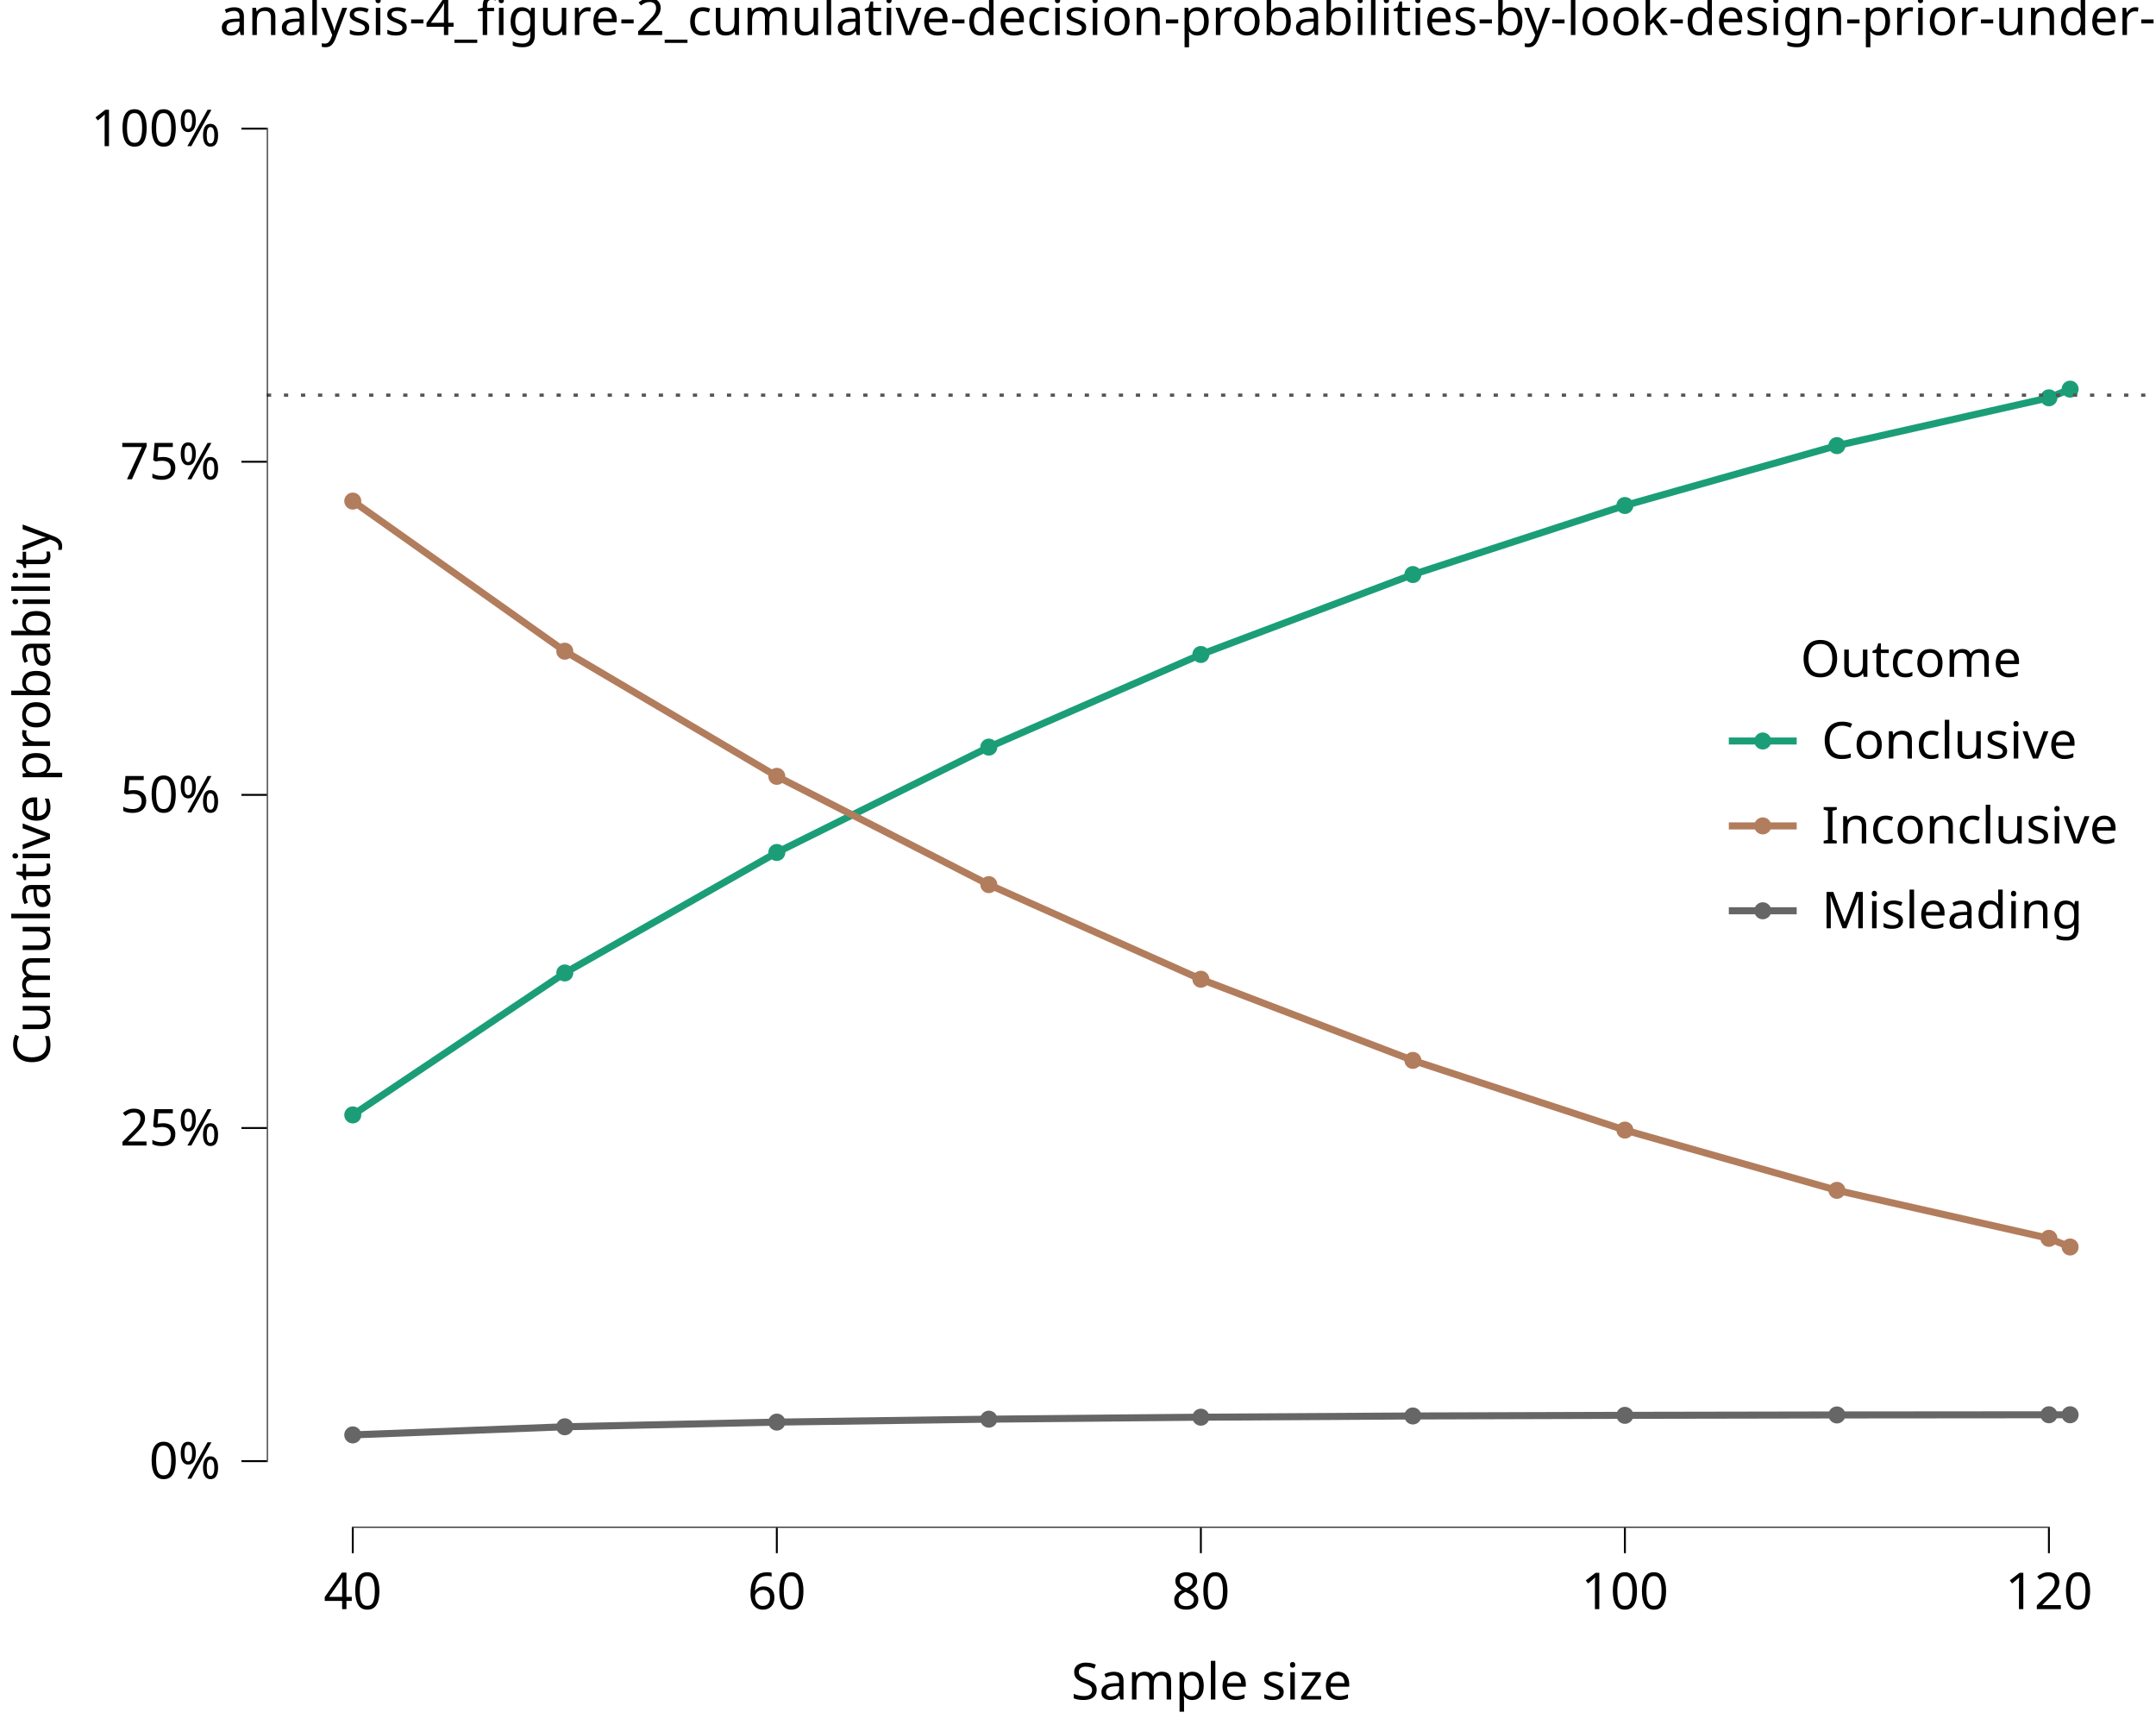
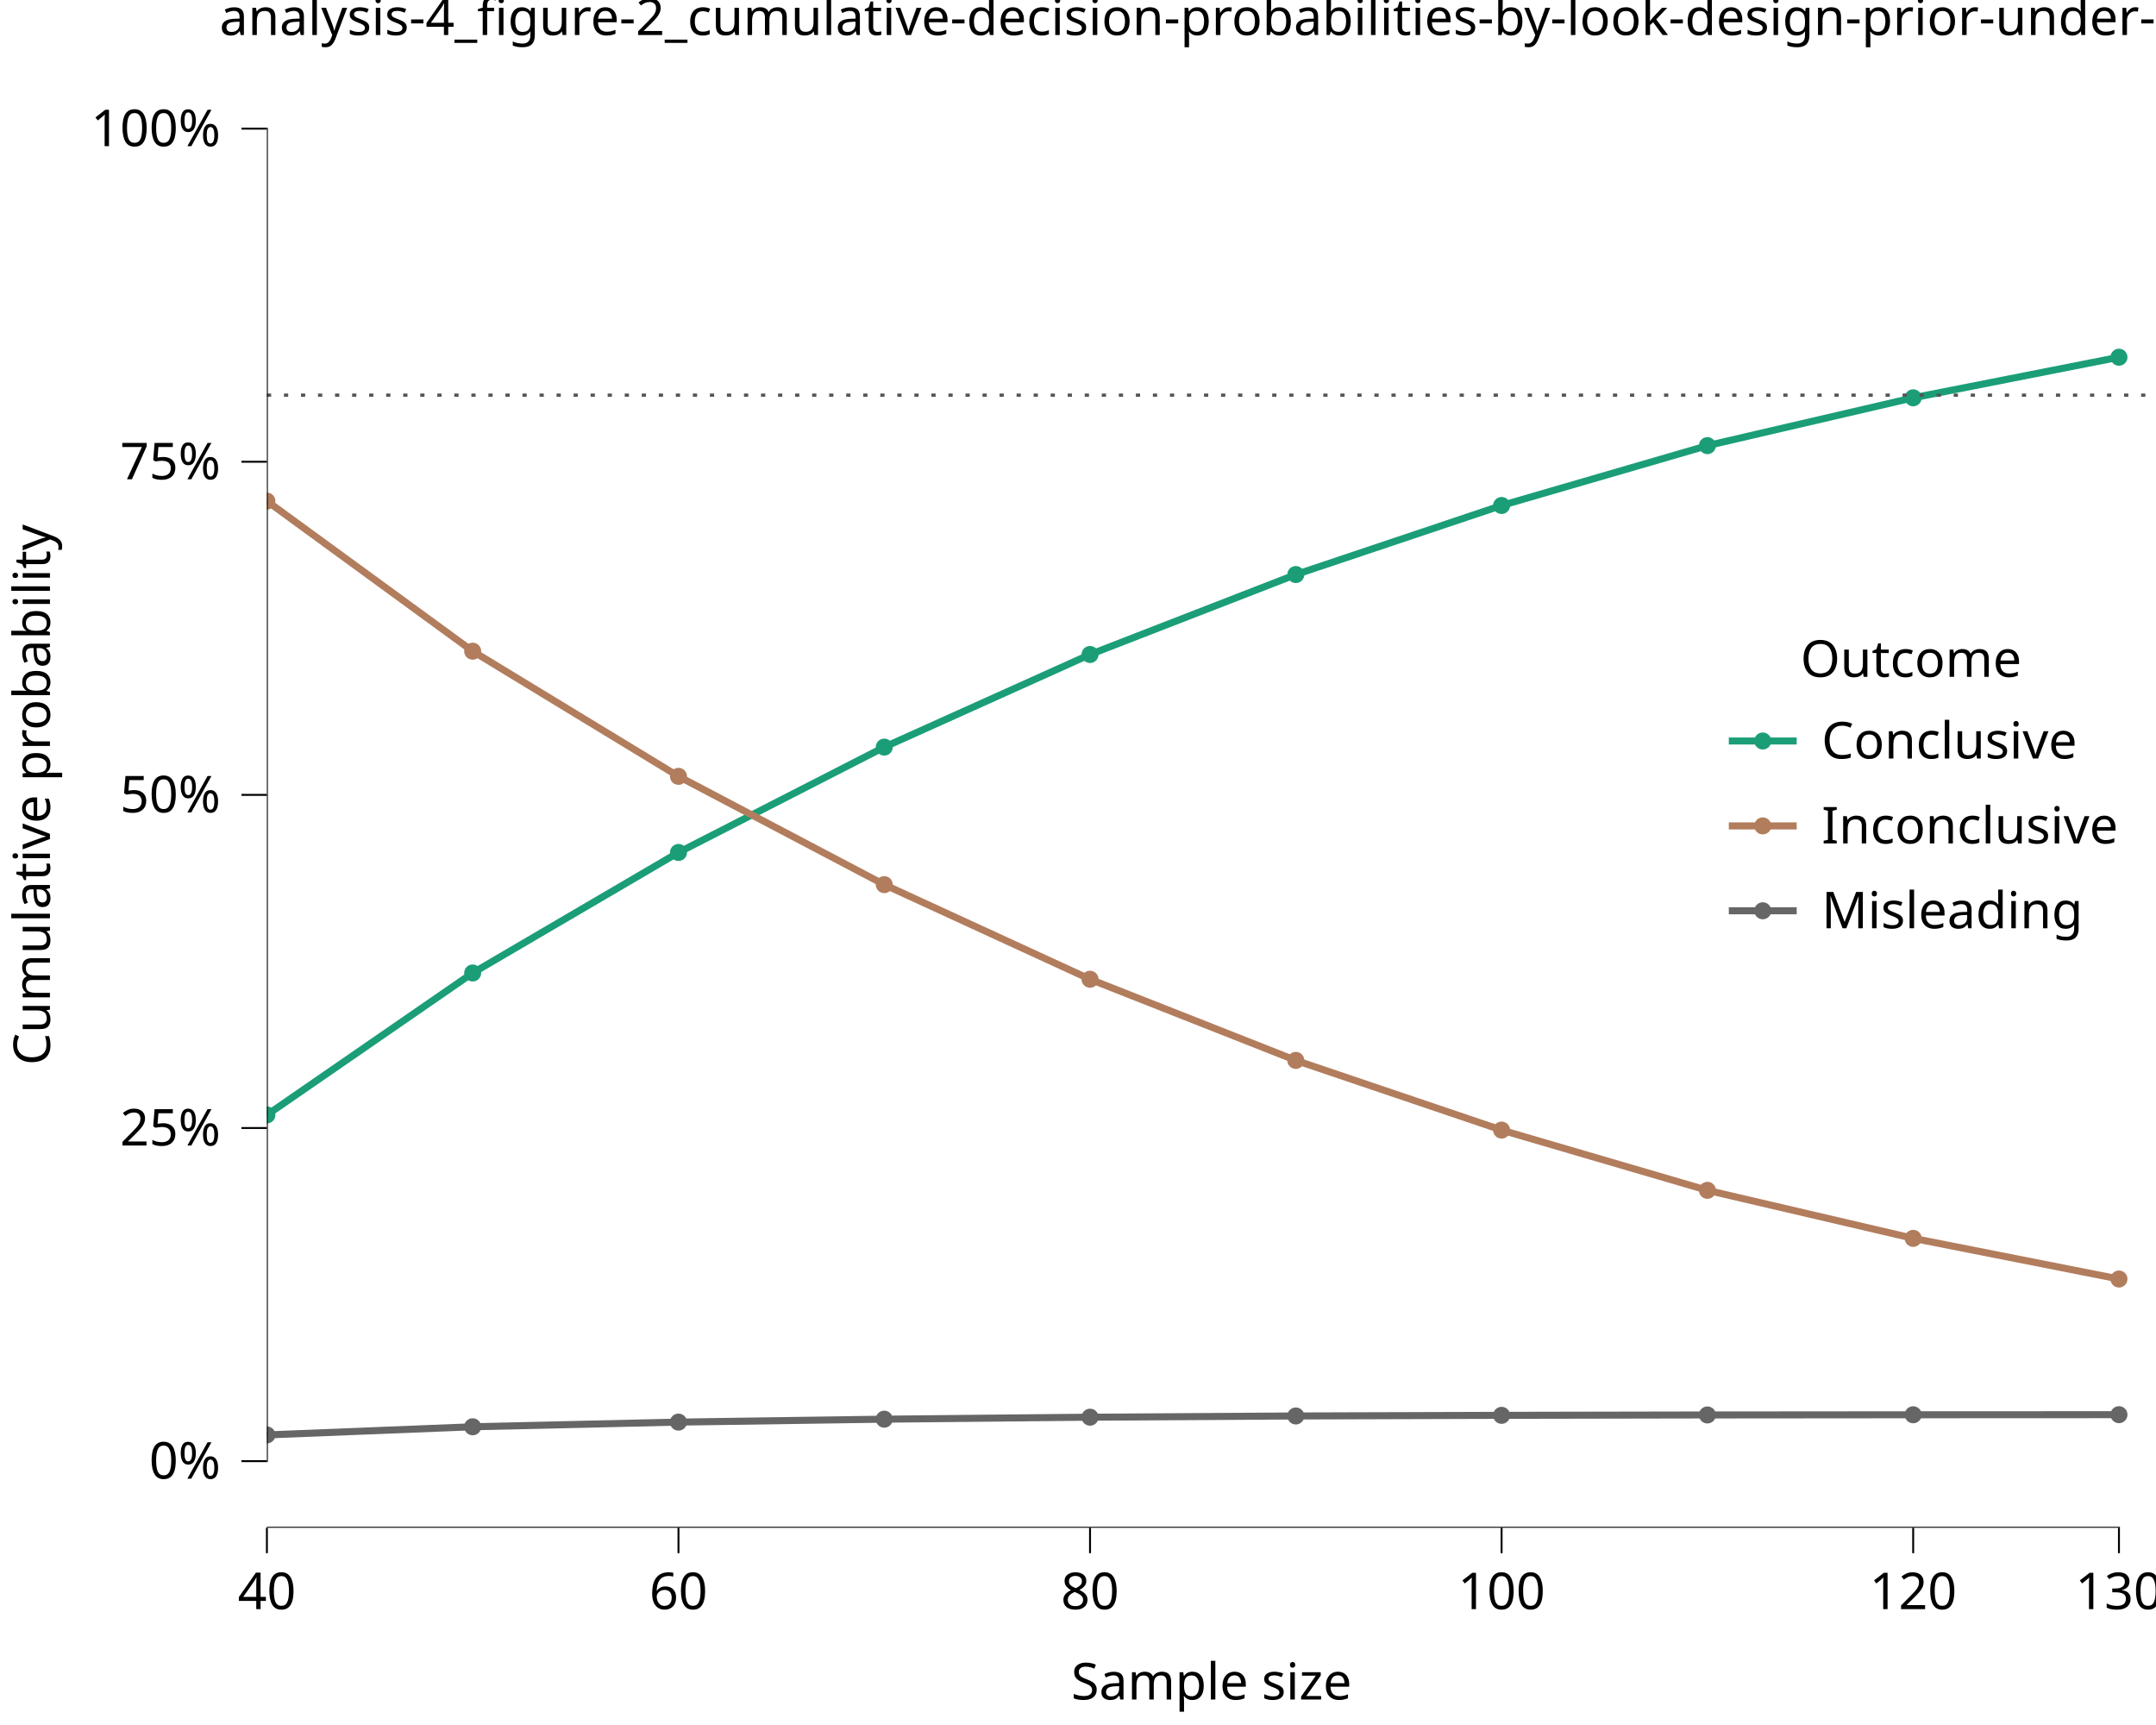
<svg xmlns="http://www.w3.org/2000/svg" class="svglite" data-engine-version="2.0" width="720.00pt" height="576.00pt" viewBox="0 0 720.00 576.00">
  <defs>
    <style type="text/css">
    .svglite line, .svglite polyline, .svglite polygon, .svglite path, .svglite rect, .svglite circle {
      fill: none;
      stroke: #000000;
      stroke-linecap: round;
      stroke-linejoin: round;
      stroke-miterlimit: 10.00;
    }
  </style>
  </defs>
  <rect width="100%" height="100%" style="stroke: none; fill: #FFFFFF;" />
  <defs>
    <clipPath id="cpMC4wMHw3MjAuMDB8MC4wMHw1NzYuMDA=">
      <rect x="0.00" y="0.00" width="720.00" height="576.00" />
    </clipPath>
  </defs>
  <g clip-path="url(#cpMC4wMHw3MjAuMDB8MC4wMHw1NzYuMDA=)">
    <rect x="0.00" y="0.00" width="720.00" height="576.00" style="stroke-width: 10.67; stroke: none;" />
  </g>
  <defs>
    <clipPath id="cpODkuMTN8NzIwLjAwfDIwLjcxfDUxMC4xNA==">
      <rect x="89.13" y="20.71" width="630.87" height="489.43" />
    </clipPath>
  </defs>
  <g clip-path="url(#cpODkuMTN8NzIwLjAwfDIwLjcxfDUxMC4xNA==)">
    <rect x="89.13" y="20.71" width="630.87" height="489.43" style="stroke-width: 10.67; stroke: none;" />
-     <polyline points="117.81,372.29 188.61,324.88 259.42,284.65 330.22,249.47 401.03,218.54 471.83,191.85 542.64,168.79 613.44,148.80 684.24,132.83 691.32,129.94 " style="stroke-width: 2.35; stroke: #1B9E77; stroke-linecap: butt;" />
-     <polyline points="117.81,167.32 188.61,217.44 259.42,259.23 330.22,295.39 401.03,326.98 471.83,354.08 542.64,377.35 613.44,397.47 684.24,413.50 691.32,416.39 " style="stroke-width: 2.35; stroke: #B27D5D; stroke-linecap: butt;" />
-     <polyline points="117.81,479.13 188.61,476.42 259.42,474.86 330.22,473.88 401.03,473.22 471.83,472.81 542.64,472.60 613.44,472.47 684.24,472.41 691.32,472.41 " style="stroke-width: 2.35; stroke: #666666; stroke-linecap: butt;" />
-     <circle cx="117.81" cy="372.29" r="2.49" style="stroke-width: 0.71; stroke: #1B9E77; fill: #1B9E77;" />
-     <circle cx="188.61" cy="324.88" r="2.49" style="stroke-width: 0.71; stroke: #1B9E77; fill: #1B9E77;" />
-     <circle cx="259.42" cy="284.65" r="2.49" style="stroke-width: 0.71; stroke: #1B9E77; fill: #1B9E77;" />
-     <circle cx="330.22" cy="249.47" r="2.49" style="stroke-width: 0.71; stroke: #1B9E77; fill: #1B9E77;" />
-     <circle cx="401.03" cy="218.54" r="2.49" style="stroke-width: 0.71; stroke: #1B9E77; fill: #1B9E77;" />
-     <circle cx="471.83" cy="191.85" r="2.49" style="stroke-width: 0.71; stroke: #1B9E77; fill: #1B9E77;" />
-     <circle cx="542.64" cy="168.79" r="2.49" style="stroke-width: 0.71; stroke: #1B9E77; fill: #1B9E77;" />
-     <circle cx="613.44" cy="148.80" r="2.49" style="stroke-width: 0.71; stroke: #1B9E77; fill: #1B9E77;" />
-     <circle cx="684.24" cy="132.83" r="2.49" style="stroke-width: 0.71; stroke: #1B9E77; fill: #1B9E77;" />
-     <circle cx="691.32" cy="129.94" r="2.49" style="stroke-width: 0.71; stroke: #1B9E77; fill: #1B9E77;" />
-     <circle cx="117.81" cy="167.32" r="2.49" style="stroke-width: 0.71; stroke: #B27D5D; fill: #B27D5D;" />
-     <circle cx="188.61" cy="217.44" r="2.49" style="stroke-width: 0.71; stroke: #B27D5D; fill: #B27D5D;" />
-     <circle cx="259.42" cy="259.23" r="2.49" style="stroke-width: 0.71; stroke: #B27D5D; fill: #B27D5D;" />
-     <circle cx="330.22" cy="295.39" r="2.49" style="stroke-width: 0.71; stroke: #B27D5D; fill: #B27D5D;" />
-     <circle cx="401.03" cy="326.98" r="2.49" style="stroke-width: 0.71; stroke: #B27D5D; fill: #B27D5D;" />
-     <circle cx="471.83" cy="354.08" r="2.49" style="stroke-width: 0.71; stroke: #B27D5D; fill: #B27D5D;" />
-     <circle cx="542.64" cy="377.35" r="2.49" style="stroke-width: 0.71; stroke: #B27D5D; fill: #B27D5D;" />
-     <circle cx="613.44" cy="397.47" r="2.49" style="stroke-width: 0.71; stroke: #B27D5D; fill: #B27D5D;" />
-     <circle cx="684.24" cy="413.50" r="2.49" style="stroke-width: 0.71; stroke: #B27D5D; fill: #B27D5D;" />
-     <circle cx="691.32" cy="416.39" r="2.49" style="stroke-width: 0.71; stroke: #B27D5D; fill: #B27D5D;" />
-     <circle cx="117.81" cy="479.13" r="2.49" style="stroke-width: 0.71; stroke: #666666; fill: #666666;" />
-     <circle cx="188.61" cy="476.42" r="2.49" style="stroke-width: 0.71; stroke: #666666; fill: #666666;" />
-     <circle cx="259.42" cy="474.86" r="2.49" style="stroke-width: 0.71; stroke: #666666; fill: #666666;" />
-     <circle cx="330.22" cy="473.88" r="2.49" style="stroke-width: 0.71; stroke: #666666; fill: #666666;" />
-     <circle cx="401.03" cy="473.22" r="2.49" style="stroke-width: 0.71; stroke: #666666; fill: #666666;" />
-     <circle cx="471.83" cy="472.81" r="2.49" style="stroke-width: 0.71; stroke: #666666; fill: #666666;" />
-     <circle cx="542.64" cy="472.60" r="2.49" style="stroke-width: 0.71; stroke: #666666; fill: #666666;" />
-     <circle cx="613.44" cy="472.47" r="2.49" style="stroke-width: 0.71; stroke: #666666; fill: #666666;" />
-     <circle cx="684.24" cy="472.41" r="2.49" style="stroke-width: 0.71; stroke: #666666; fill: #666666;" />
-     <circle cx="691.32" cy="472.41" r="2.49" style="stroke-width: 0.71; stroke: #666666; fill: #666666;" />
+     <polyline points="89.13,372.29 157.85,324.89 226.58,284.65 295.30,249.47 364.02,218.54 432.74,191.85 501.46,168.79 570.19,148.80 638.91,132.83 707.63,119.28 " style="stroke-width: 2.35; stroke: #1B9E77; stroke-linecap: butt;" />
+     <polyline points="89.13,167.32 157.85,217.44 226.58,259.23 295.30,295.39 364.02,326.98 432.74,354.08 501.46,377.35 570.19,397.47 638.91,413.50 707.63,427.08 " style="stroke-width: 2.35; stroke: #B27D5D; stroke-linecap: butt;" />
+     <polyline points="89.13,479.14 157.85,476.42 226.58,474.86 295.30,473.88 364.02,473.22 432.74,472.81 501.46,472.60 570.19,472.47 638.91,472.41 707.63,472.38 " style="stroke-width: 2.35; stroke: #666666; stroke-linecap: butt;" />
+     <circle cx="89.13" cy="372.29" r="2.49" style="stroke-width: 0.71; stroke: #1B9E77; fill: #1B9E77;" />
+     <circle cx="157.85" cy="324.89" r="2.49" style="stroke-width: 0.71; stroke: #1B9E77; fill: #1B9E77;" />
+     <circle cx="226.58" cy="284.65" r="2.49" style="stroke-width: 0.71; stroke: #1B9E77; fill: #1B9E77;" />
+     <circle cx="295.30" cy="249.47" r="2.49" style="stroke-width: 0.71; stroke: #1B9E77; fill: #1B9E77;" />
+     <circle cx="364.02" cy="218.54" r="2.49" style="stroke-width: 0.71; stroke: #1B9E77; fill: #1B9E77;" />
+     <circle cx="432.74" cy="191.85" r="2.49" style="stroke-width: 0.71; stroke: #1B9E77; fill: #1B9E77;" />
+     <circle cx="501.46" cy="168.79" r="2.49" style="stroke-width: 0.71; stroke: #1B9E77; fill: #1B9E77;" />
+     <circle cx="570.19" cy="148.80" r="2.49" style="stroke-width: 0.71; stroke: #1B9E77; fill: #1B9E77;" />
+     <circle cx="638.91" cy="132.83" r="2.49" style="stroke-width: 0.71; stroke: #1B9E77; fill: #1B9E77;" />
+     <circle cx="707.63" cy="119.28" r="2.49" style="stroke-width: 0.71; stroke: #1B9E77; fill: #1B9E77;" />
+     <circle cx="89.13" cy="167.32" r="2.49" style="stroke-width: 0.71; stroke: #B27D5D; fill: #B27D5D;" />
+     <circle cx="157.85" cy="217.44" r="2.49" style="stroke-width: 0.71; stroke: #B27D5D; fill: #B27D5D;" />
+     <circle cx="226.58" cy="259.23" r="2.49" style="stroke-width: 0.71; stroke: #B27D5D; fill: #B27D5D;" />
+     <circle cx="295.30" cy="295.39" r="2.49" style="stroke-width: 0.71; stroke: #B27D5D; fill: #B27D5D;" />
+     <circle cx="364.02" cy="326.98" r="2.49" style="stroke-width: 0.71; stroke: #B27D5D; fill: #B27D5D;" />
+     <circle cx="432.74" cy="354.08" r="2.49" style="stroke-width: 0.71; stroke: #B27D5D; fill: #B27D5D;" />
+     <circle cx="501.46" cy="377.35" r="2.49" style="stroke-width: 0.71; stroke: #B27D5D; fill: #B27D5D;" />
+     <circle cx="570.19" cy="397.47" r="2.49" style="stroke-width: 0.71; stroke: #B27D5D; fill: #B27D5D;" />
+     <circle cx="638.91" cy="413.50" r="2.49" style="stroke-width: 0.71; stroke: #B27D5D; fill: #B27D5D;" />
+     <circle cx="707.63" cy="427.08" r="2.49" style="stroke-width: 0.71; stroke: #B27D5D; fill: #B27D5D;" />
+     <circle cx="89.13" cy="479.14" r="2.49" style="stroke-width: 0.71; stroke: #666666; fill: #666666;" />
+     <circle cx="157.85" cy="476.42" r="2.49" style="stroke-width: 0.71; stroke: #666666; fill: #666666;" />
+     <circle cx="226.58" cy="474.86" r="2.49" style="stroke-width: 0.71; stroke: #666666; fill: #666666;" />
+     <circle cx="295.30" cy="473.88" r="2.49" style="stroke-width: 0.71; stroke: #666666; fill: #666666;" />
+     <circle cx="364.02" cy="473.22" r="2.49" style="stroke-width: 0.71; stroke: #666666; fill: #666666;" />
+     <circle cx="432.74" cy="472.81" r="2.49" style="stroke-width: 0.71; stroke: #666666; fill: #666666;" />
+     <circle cx="501.46" cy="472.60" r="2.49" style="stroke-width: 0.71; stroke: #666666; fill: #666666;" />
+     <circle cx="570.19" cy="472.47" r="2.49" style="stroke-width: 0.71; stroke: #666666; fill: #666666;" />
+     <circle cx="638.91" cy="472.41" r="2.49" style="stroke-width: 0.71; stroke: #666666; fill: #666666;" />
+     <circle cx="707.63" cy="472.38" r="2.49" style="stroke-width: 0.71; stroke: #666666; fill: #666666;" />
    <line x1="89.13" y1="131.94" x2="720.00" y2="131.94" style="stroke-width: 1.07; stroke: #555555; stroke-dasharray: 1.42,4.27; stroke-linecap: butt;" />
-     <line x1="117.49" y1="510.14" x2="684.56" y2="510.14" style="stroke-width: 0.64; stroke-linecap: butt;" />
+     <line x1="88.81" y1="510.14" x2="707.95" y2="510.14" style="stroke-width: 0.64; stroke-linecap: butt;" />
    <line x1="89.13" y1="488.21" x2="89.13" y2="42.64" style="stroke-width: 0.64; stroke-linecap: butt;" />
    <rect x="89.13" y="20.71" width="630.87" height="489.43" style="stroke-width: 0.00; stroke: none;" />
  </g>
  <g clip-path="url(#cpMC4wMHw3MjAuMDB8MC4wMHw1NzYuMDA=)">
    <polyline points="89.13,510.14 89.13,20.71 " style="stroke-width: 0.00; stroke: none; stroke-linecap: butt;" />
    <text x="73.66" y="493.74" text-anchor="end" style="font-size: 17.00px; font-family: sans;" textLength="24.57px" lengthAdjust="spacingAndGlyphs">0%</text>
    <text x="73.66" y="382.51" text-anchor="end" style="font-size: 17.00px; font-family: sans;" textLength="34.03px" lengthAdjust="spacingAndGlyphs">25%</text>
    <text x="73.66" y="271.27" text-anchor="end" style="font-size: 17.00px; font-family: sans;" textLength="34.03px" lengthAdjust="spacingAndGlyphs">50%</text>
    <text x="73.66" y="160.04" text-anchor="end" style="font-size: 17.00px; font-family: sans;" textLength="34.03px" lengthAdjust="spacingAndGlyphs">75%</text>
    <text x="73.66" y="48.80" text-anchor="end" style="font-size: 17.00px; font-family: sans;" textLength="43.48px" lengthAdjust="spacingAndGlyphs">100%</text>
    <polyline points="80.63,487.89 89.13,487.89 " style="stroke-width: 0.64; stroke-linecap: butt;" />
    <polyline points="80.63,376.66 89.13,376.66 " style="stroke-width: 0.64; stroke-linecap: butt;" />
    <polyline points="80.63,265.42 89.13,265.42 " style="stroke-width: 0.64; stroke-linecap: butt;" />
    <polyline points="80.63,154.19 89.13,154.19 " style="stroke-width: 0.64; stroke-linecap: butt;" />
    <polyline points="80.63,42.95 89.13,42.95 " style="stroke-width: 0.64; stroke-linecap: butt;" />
    <polyline points="89.13,510.14 720.00,510.14 " style="stroke-width: 0.00; stroke: none; stroke-linecap: butt;" />
-     <polyline points="117.81,518.64 117.81,510.14 " style="stroke-width: 0.64; stroke-linecap: butt;" />
-     <polyline points="259.42,518.64 259.42,510.14 " style="stroke-width: 0.64; stroke-linecap: butt;" />
-     <polyline points="401.03,518.64 401.03,510.14 " style="stroke-width: 0.64; stroke-linecap: butt;" />
-     <polyline points="542.64,518.64 542.64,510.14 " style="stroke-width: 0.64; stroke-linecap: butt;" />
-     <polyline points="684.24,518.64 684.24,510.14 " style="stroke-width: 0.64; stroke-linecap: butt;" />
-     <text x="117.81" y="537.32" text-anchor="middle" style="font-size: 17.00px; font-family: sans;" textLength="18.91px" lengthAdjust="spacingAndGlyphs">40</text>
-     <text x="259.42" y="537.32" text-anchor="middle" style="font-size: 17.00px; font-family: sans;" textLength="18.91px" lengthAdjust="spacingAndGlyphs">60</text>
-     <text x="401.03" y="537.32" text-anchor="middle" style="font-size: 17.00px; font-family: sans;" textLength="18.91px" lengthAdjust="spacingAndGlyphs">80</text>
-     <text x="542.64" y="537.32" text-anchor="middle" style="font-size: 17.00px; font-family: sans;" textLength="28.37px" lengthAdjust="spacingAndGlyphs">100</text>
-     <text x="684.24" y="537.32" text-anchor="middle" style="font-size: 17.00px; font-family: sans;" textLength="28.37px" lengthAdjust="spacingAndGlyphs">120</text>
+     <polyline points="89.13,518.64 89.13,510.14 " style="stroke-width: 0.64; stroke-linecap: butt;" />
+     <polyline points="226.58,518.64 226.58,510.14 " style="stroke-width: 0.64; stroke-linecap: butt;" />
+     <polyline points="364.02,518.64 364.02,510.14 " style="stroke-width: 0.64; stroke-linecap: butt;" />
+     <polyline points="501.46,518.64 501.46,510.14 " style="stroke-width: 0.64; stroke-linecap: butt;" />
+     <polyline points="638.91,518.64 638.91,510.14 " style="stroke-width: 0.64; stroke-linecap: butt;" />
+     <polyline points="707.63,518.64 707.63,510.14 " style="stroke-width: 0.64; stroke-linecap: butt;" />
+     <text x="89.13" y="537.32" text-anchor="middle" style="font-size: 17.00px; font-family: sans;" textLength="18.91px" lengthAdjust="spacingAndGlyphs">40</text>
+     <text x="226.58" y="537.32" text-anchor="middle" style="font-size: 17.00px; font-family: sans;" textLength="18.91px" lengthAdjust="spacingAndGlyphs">60</text>
+     <text x="364.02" y="537.32" text-anchor="middle" style="font-size: 17.00px; font-family: sans;" textLength="18.91px" lengthAdjust="spacingAndGlyphs">80</text>
+     <text x="501.46" y="537.32" text-anchor="middle" style="font-size: 17.00px; font-family: sans;" textLength="28.37px" lengthAdjust="spacingAndGlyphs">100</text>
+     <text x="638.91" y="537.32" text-anchor="middle" style="font-size: 17.00px; font-family: sans;" textLength="28.37px" lengthAdjust="spacingAndGlyphs">120</text>
+     <text x="707.63" y="537.32" text-anchor="middle" style="font-size: 17.00px; font-family: sans;" textLength="28.37px" lengthAdjust="spacingAndGlyphs">130</text>
    <text x="404.57" y="567.49" text-anchor="middle" style="font-size: 17.00px; font-family: sans;" textLength="92.62px" lengthAdjust="spacingAndGlyphs">Sample size</text>
    <text transform="translate(16.68,265.42) rotate(-90)" text-anchor="middle" style="font-size: 17.00px; font-family: sans;" textLength="167.26px" lengthAdjust="spacingAndGlyphs">Cumulative probability</text>
    <rect x="569.02" y="207.07" width="138.36" height="116.71" style="stroke-width: 0.75; stroke: none;" />
    <rect x="569.02" y="207.07" width="138.36" height="116.71" style="stroke-width: 10.67; stroke: none;" />
    <text x="638.20" y="226.01" text-anchor="middle" style="font-size: 17.00px; font-family: sans;" textLength="68.99px" lengthAdjust="spacingAndGlyphs">Outcome</text>
    <rect x="574.50" y="233.26" width="28.35" height="28.35" style="stroke-width: 10.67; stroke: none;" />
    <line x1="577.34" y1="247.43" x2="600.01" y2="247.43" style="stroke-width: 2.35; stroke: #1B9E77; stroke-linecap: butt;" />
    <circle cx="588.68" cy="247.43" r="2.49" style="stroke-width: 0.71; stroke: #1B9E77; fill: #1B9E77;" />
    <rect x="574.50" y="261.60" width="28.35" height="28.35" style="stroke-width: 10.67; stroke: none;" />
    <line x1="577.34" y1="275.78" x2="600.01" y2="275.78" style="stroke-width: 2.35; stroke: #B27D5D; stroke-linecap: butt;" />
    <circle cx="588.68" cy="275.78" r="2.49" style="stroke-width: 0.71; stroke: #B27D5D; fill: #B27D5D;" />
    <rect x="574.50" y="289.95" width="28.35" height="28.35" style="stroke-width: 10.67; stroke: none;" />
    <line x1="577.34" y1="304.12" x2="600.01" y2="304.12" style="stroke-width: 2.35; stroke: #666666; stroke-linecap: butt;" />
    <circle cx="588.68" cy="304.12" r="2.49" style="stroke-width: 0.71; stroke: #666666; fill: #666666;" />
    <text x="608.33" y="253.28" style="font-size: 17.00px; font-family: sans;" textLength="83.17px" lengthAdjust="spacingAndGlyphs">Conclusive</text>
    <text x="608.33" y="281.63" style="font-size: 17.00px; font-family: sans;" textLength="93.57px" lengthAdjust="spacingAndGlyphs">Inconclusive</text>
    <text x="608.33" y="309.97" style="font-size: 17.00px; font-family: sans;" textLength="81.27px" lengthAdjust="spacingAndGlyphs">Misleading</text>
    <text x="404.57" y="11.70" text-anchor="middle" style="font-size: 17.00px; font-family: sans;" textLength="624.63px" lengthAdjust="spacingAndGlyphs">analysis-4_figure-2_cumulative-decision-probabilities-by-look-design-prior-under-h-</text>
  </g>
</svg>
